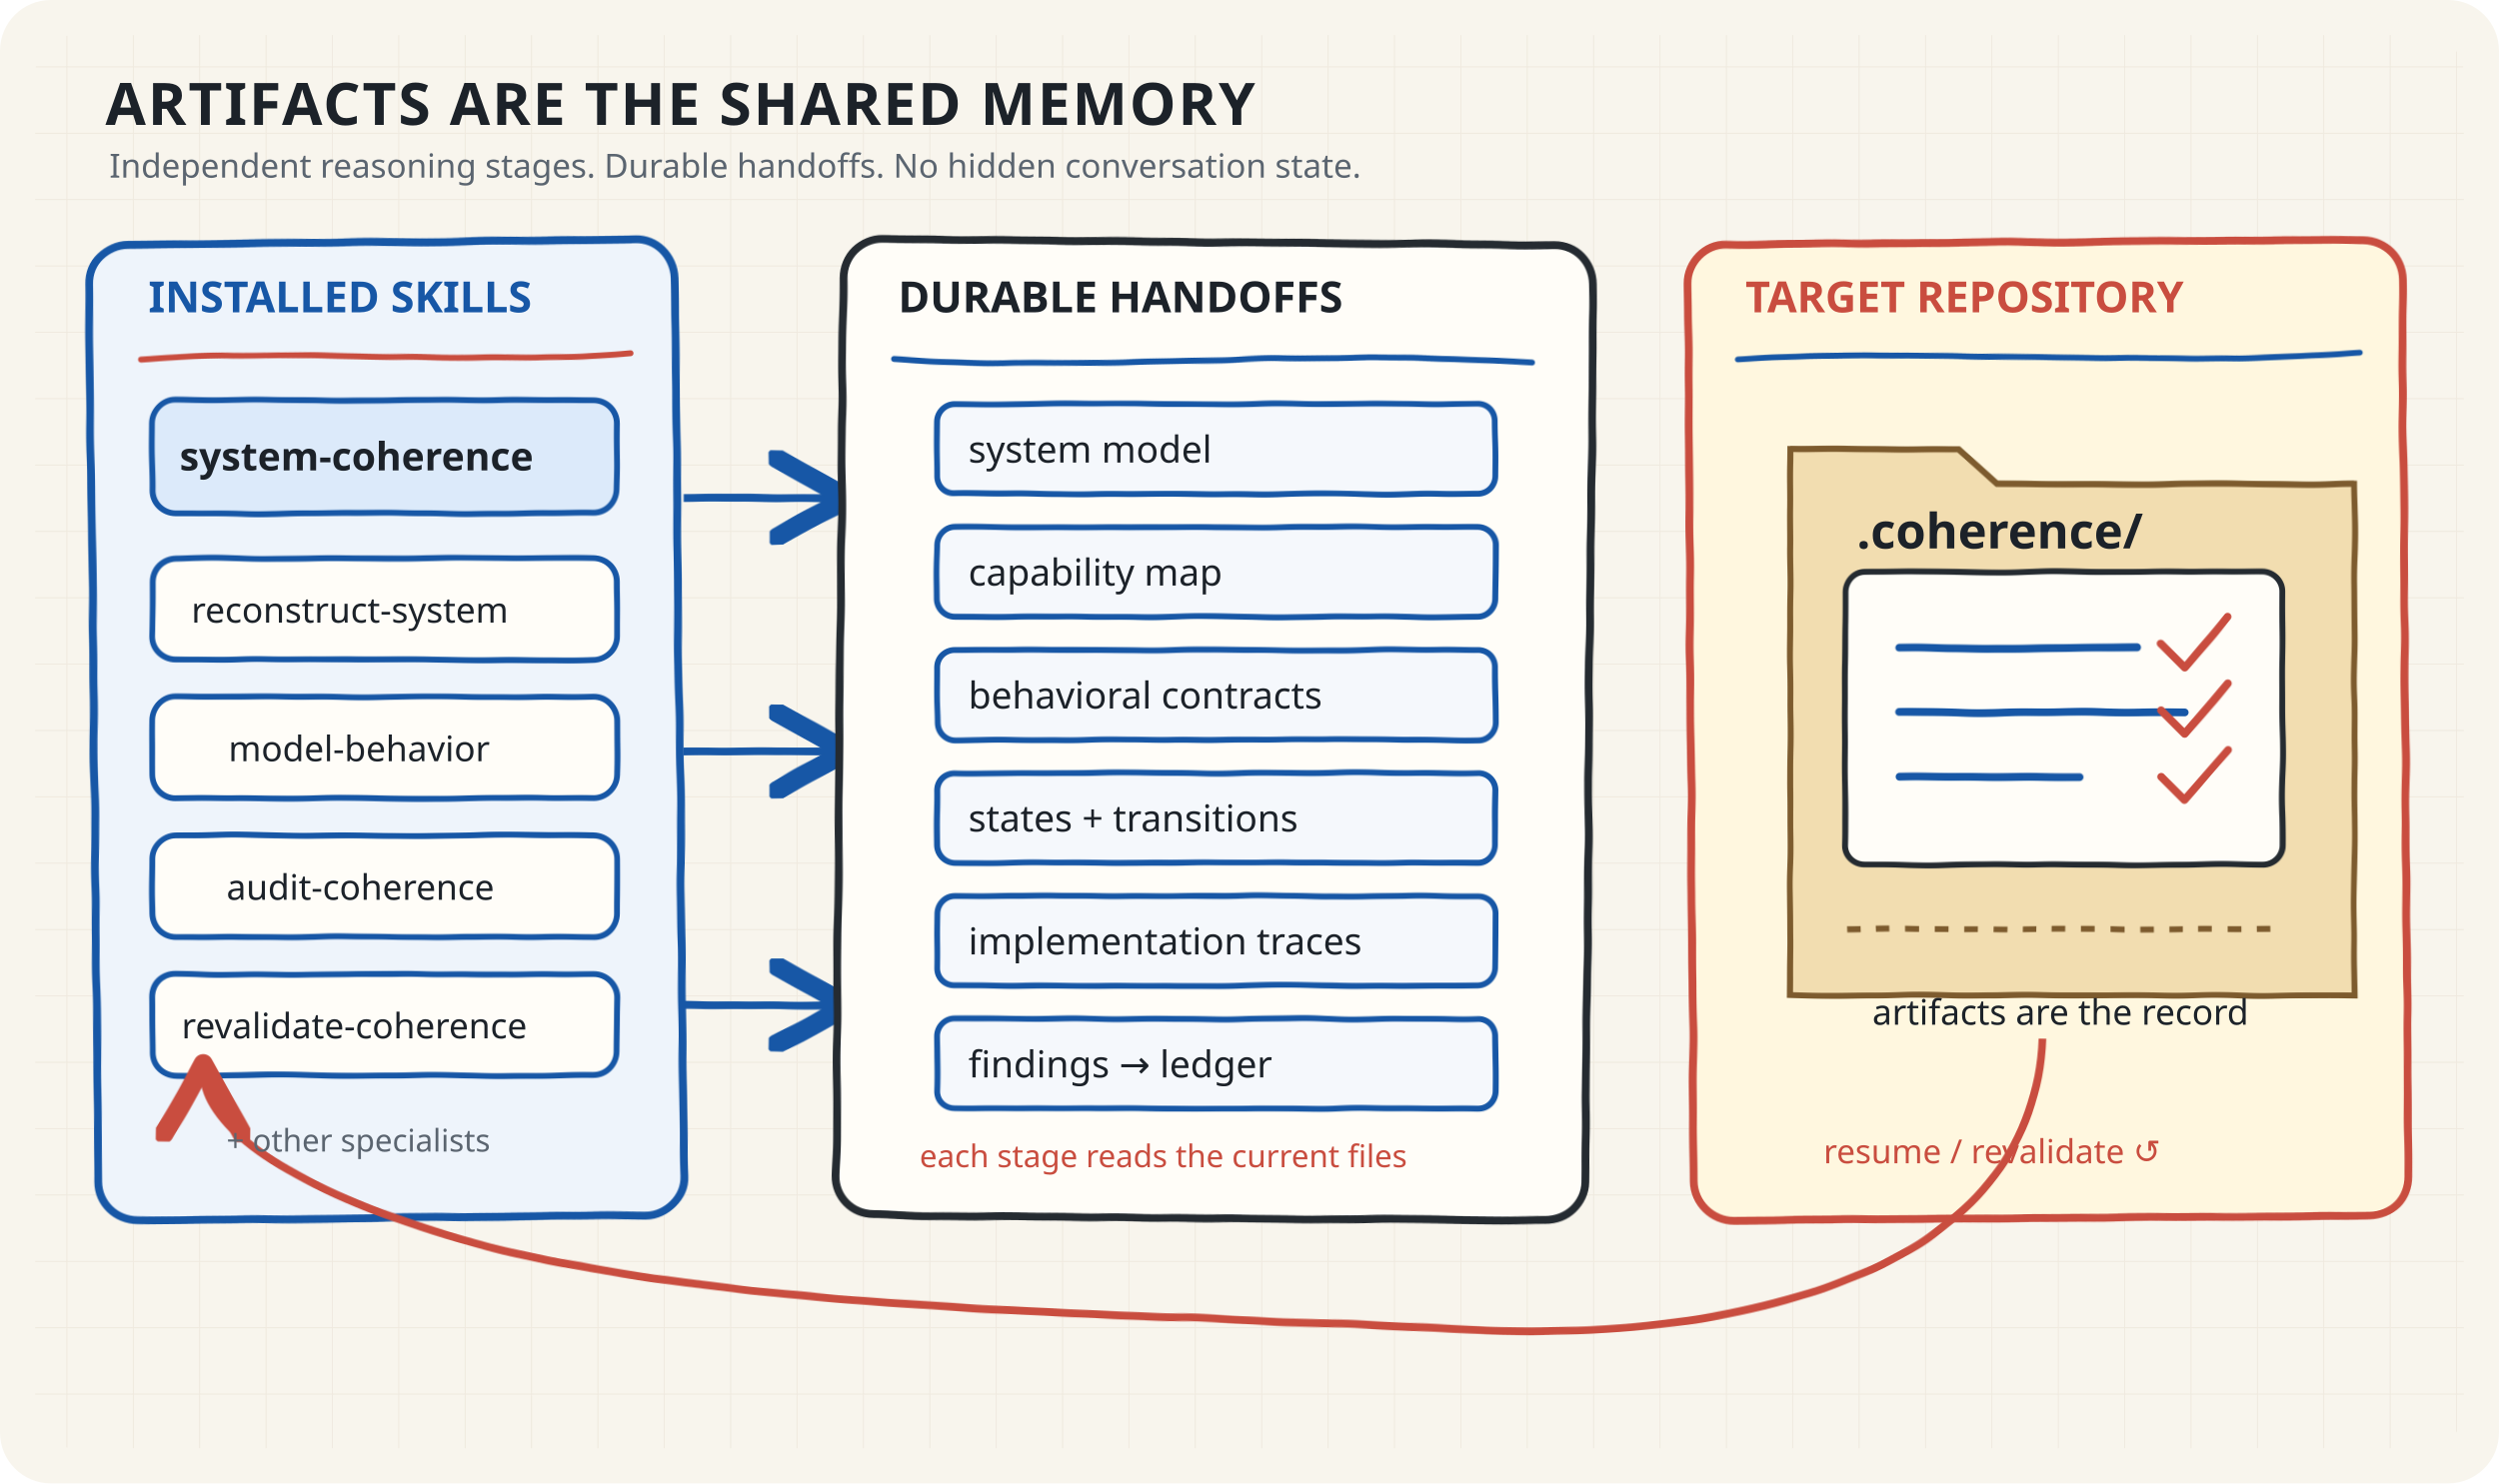
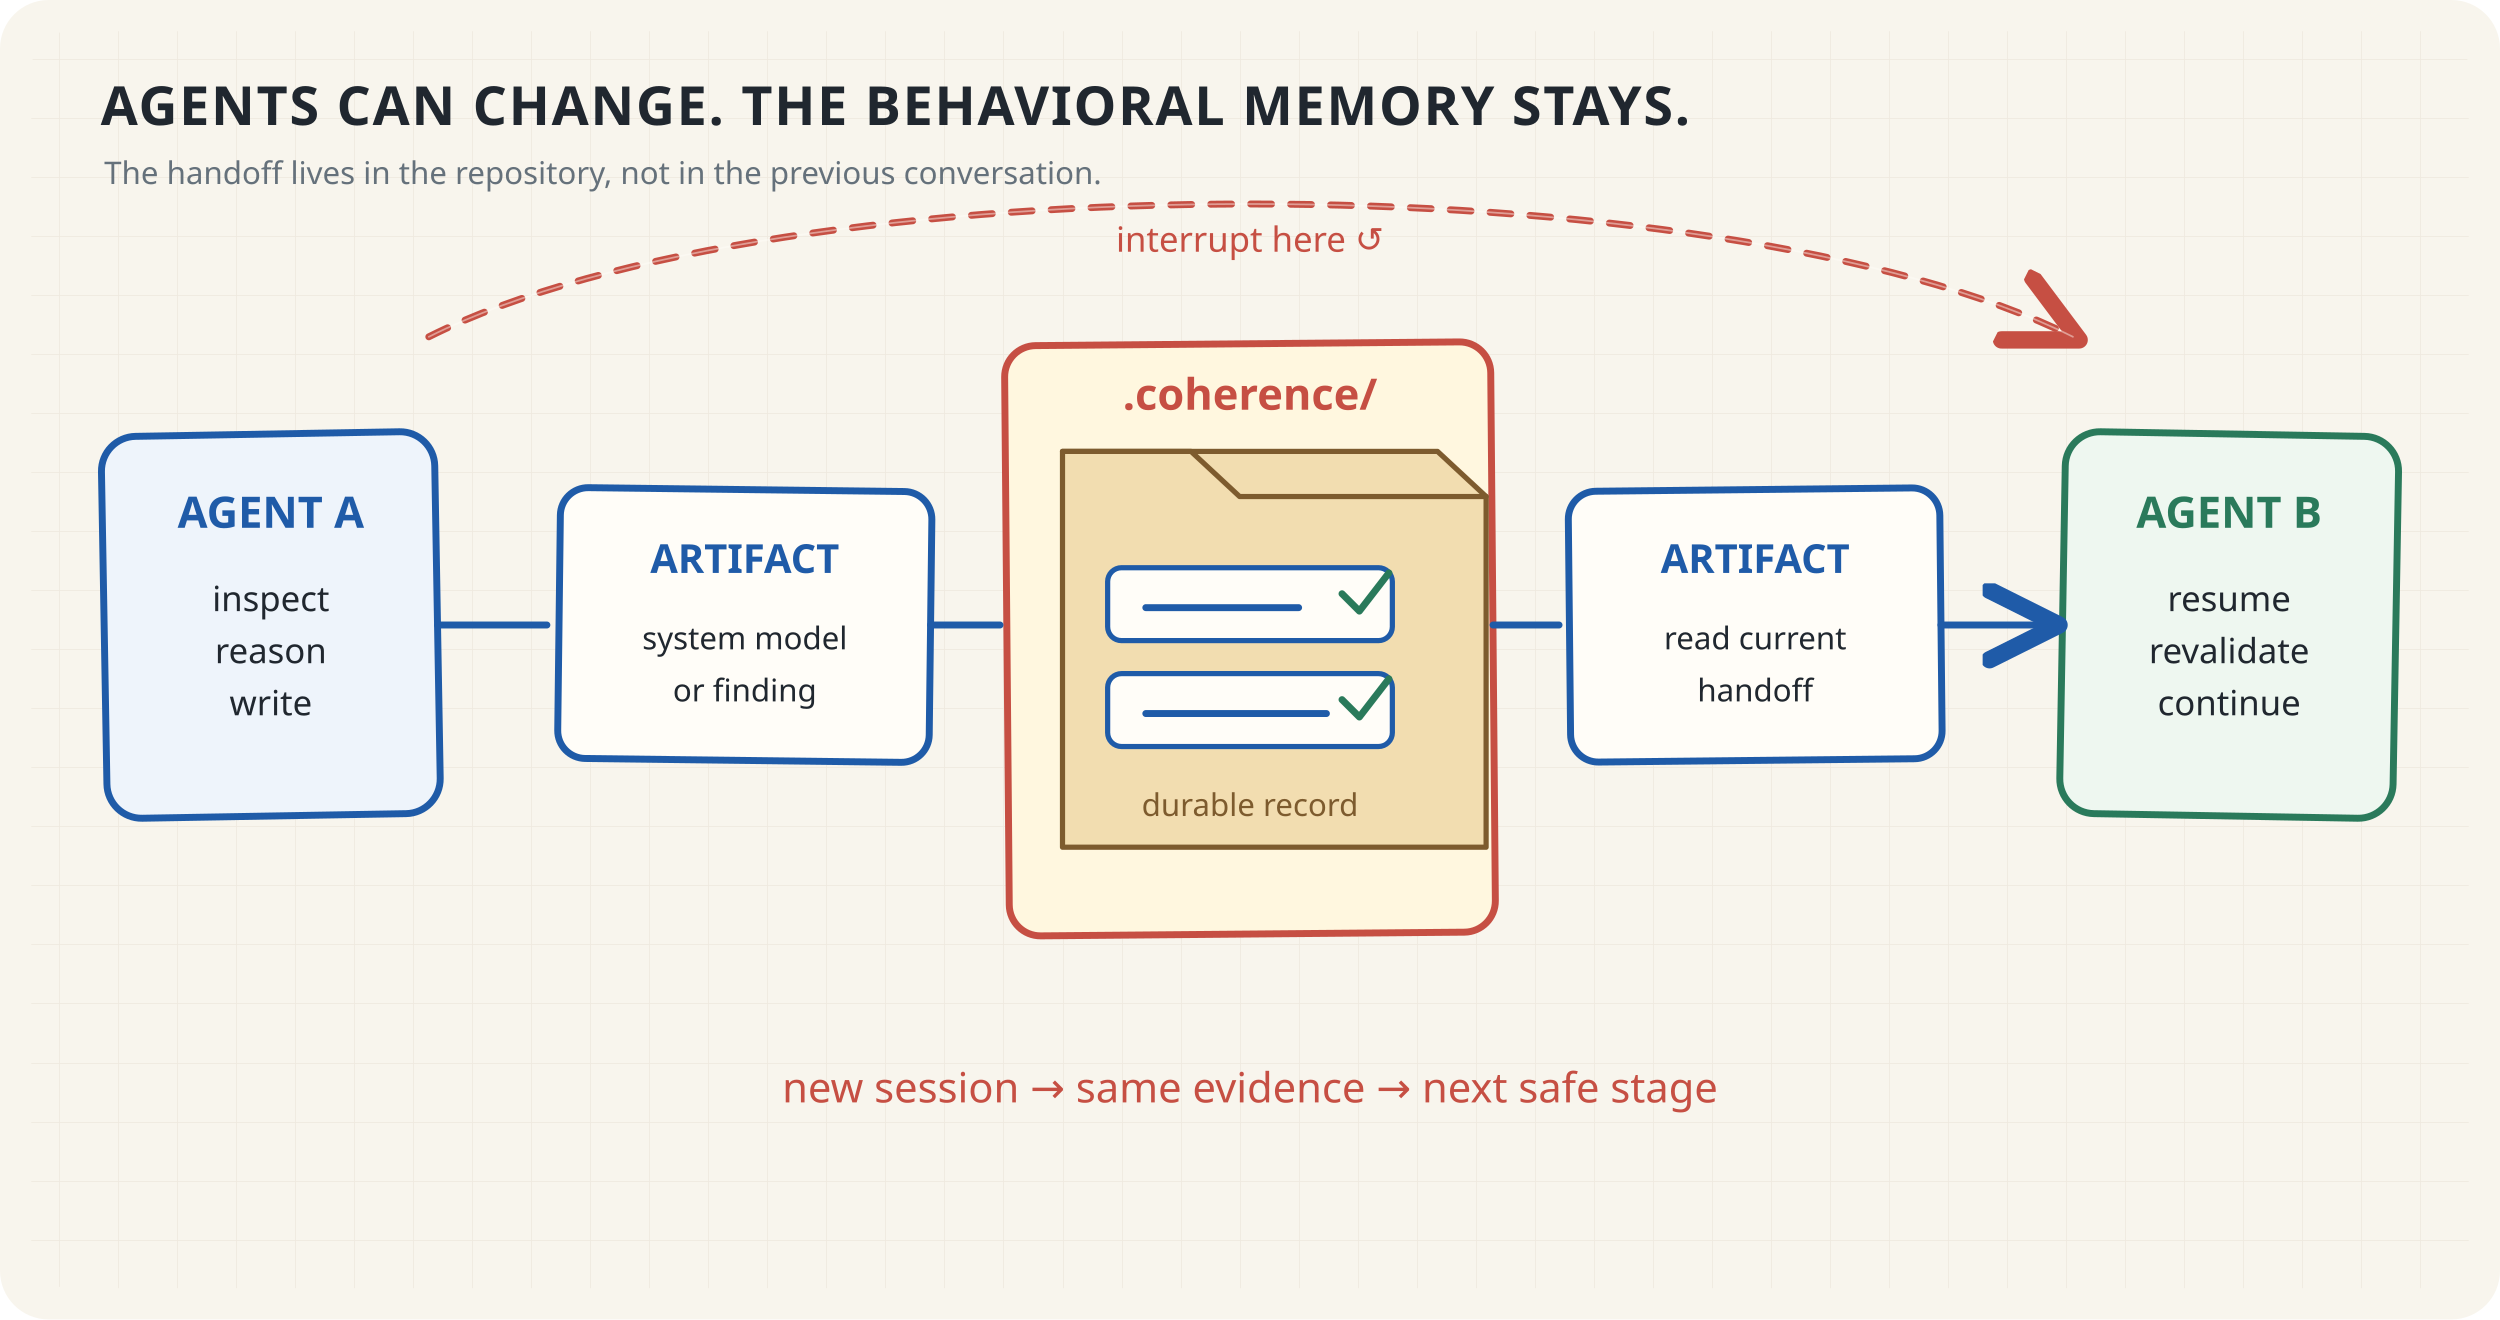
- <svg xmlns="http://www.w3.org/2000/svg" viewBox="0 0 1280 760" role="img" aria-labelledby="title desc">
+ <svg xmlns="http://www.w3.org/2000/svg" viewBox="0 0 1440 760" role="img" aria-labelledby="title desc">
  <defs>
    <pattern id="paper-grid" width="34" height="34" patternUnits="userSpaceOnUse">
-       <path d="M 34 0 L 0 0 0 34" fill="none" stroke="#e7e0d3" stroke-width="1" opacity=".55" />
+       <path d="M34 0H0V34" fill="none" stroke="#e8e0d3" stroke-width="1" opacity=".55" />
    </pattern>
-     <filter id="rough" x="-4%" y="-4%" width="108%" height="108%">
-       <feTurbulence type="fractalNoise" baseFrequency="0.025" numOctaves="2" seed="8" result="noise" />
-       <feDisplacementMap in="SourceGraphic" in2="noise" scale="1.5" />
-     </filter>
-     <marker id="arrow-blue" markerWidth="12" markerHeight="12" refX="9" refY="6" orient="auto">
-       <path d="M 1 1 L 10 6 L 1 11" fill="none" stroke="#1757a6" stroke-width="2.5" stroke-linecap="round" stroke-linejoin="round" />
+     <marker id="arrow-blue" markerWidth="13" markerHeight="13" refX="10" refY="6" orient="auto">
+       <path d="M1 1L11 6L1 11" fill="none" stroke="#1f5ba8" stroke-width="2.5" stroke-linecap="round" stroke-linejoin="round" />
    </marker>
-     <marker id="arrow-coral" markerWidth="12" markerHeight="12" refX="9" refY="6" orient="auto">
-       <path d="M 1 1 L 10 6 L 1 11" fill="none" stroke="#c94d3f" stroke-width="2.5" stroke-linecap="round" stroke-linejoin="round" />
+     <marker id="arrow-coral" markerWidth="13" markerHeight="13" refX="10" refY="6" orient="auto">
+       <path d="M1 1L11 6L1 11" fill="none" stroke="#c64f43" stroke-width="2.5" stroke-linecap="round" stroke-linejoin="round" />
    </marker>
  </defs>
-   <rect width="1280" height="760" rx="26" fill="#f8f5ed" />
-   <rect x="18" y="18" width="1244" height="724" rx="20" fill="url(#paper-grid)" />
-   <g font-family="'Segoe Print', 'Comic Sans MS', 'Trebuchet MS', sans-serif" fill="#1c2229">
-     <text x="54" y="64" font-size="30" font-weight="700" letter-spacing="1">ARTIFACTS ARE THE SHARED MEMORY</text>
-     <text x="56" y="91" font-size="17" fill="#5b6570">Independent reasoning stages. Durable handoffs. No hidden conversation state.</text>
+   <rect width="1440" height="760" rx="28" fill="#f8f5ed" />
+   <rect x="18" y="18" width="1404" height="724" rx="22" fill="url(#paper-grid)" />
+   <g font-family="'Segoe Print','Bradley Hand','Comic Sans MS',sans-serif" fill="#20272f">
+     <text x="58" y="72" font-size="31" font-weight="700" letter-spacing="1">AGENTS CAN CHANGE. THE BEHAVIORAL MEMORY STAYS.</text>
+     <text x="60" y="106" font-size="18" fill="#65717b">The handoff lives in the repository, not in the previous conversation.</text>
  </g>
-   <g filter="url(#rough)">
-     <rect x="48" y="124" width="300" height="500" rx="20" fill="#eef4fb" stroke="#1757a6" stroke-width="4" transform="rotate(-.6 198 374)" />
-     <path d="M 72 184 C 143 178 238 188 323 181" fill="none" stroke="#c94d3f" stroke-width="3" stroke-linecap="round" />
-     <rect x="78" y="205" width="238" height="58" rx="12" fill="#dceafa" stroke="#1757a6" stroke-width="3" />
-     <rect x="78" y="286" width="238" height="52" rx="12" fill="#fffdf8" stroke="#1757a6" stroke-width="3" />
-     <rect x="78" y="357" width="238" height="52" rx="12" fill="#fffdf8" stroke="#1757a6" stroke-width="3" />
-     <rect x="78" y="428" width="238" height="52" rx="12" fill="#fffdf8" stroke="#1757a6" stroke-width="3" />
-     <rect x="78" y="499" width="238" height="52" rx="12" fill="#fffdf8" stroke="#1757a6" stroke-width="3" />
-     <path d="M 350 255 C 385 255 395 255 430 255" fill="none" stroke="#1757a6" stroke-width="4" marker-end="url(#arrow-blue)" />
-     <path d="M 350 385 C 385 385 395 385 430 385" fill="none" stroke="#1757a6" stroke-width="4" marker-end="url(#arrow-blue)" />
-     <path d="M 350 515 C 385 515 395 515 430 515" fill="none" stroke="#1757a6" stroke-width="4" marker-end="url(#arrow-blue)" />
-     <rect x="430" y="124" width="384" height="500" rx="20" fill="#fffdf8" stroke="#252b31" stroke-width="4" transform="rotate(.5 622 374)" />
-     <path d="M 458 184 C 552 191 682 178 785 186" fill="none" stroke="#1757a6" stroke-width="3" stroke-linecap="round" />
-     <g fill="#f5f8fc" stroke="#1757a6" stroke-width="3">
-       <rect x="480" y="207" width="286" height="46" rx="9" />
-       <rect x="480" y="270" width="286" height="46" rx="9" />
-       <rect x="480" y="333" width="286" height="46" rx="9" />
-       <rect x="480" y="396" width="286" height="46" rx="9" />
-       <rect x="480" y="459" width="286" height="46" rx="9" />
-       <rect x="480" y="522" width="286" height="46" rx="9" />
-     </g>
-     <rect x="866" y="124" width="366" height="500" rx="20" fill="#fff7df" stroke="#c94d3f" stroke-width="4" transform="rotate(-.4 1049 374)" />
-     <path d="M 890 184 C 982 178 1101 189 1209 181" fill="none" stroke="#1757a6" stroke-width="3" stroke-linecap="round" />
-     <path d="M 917 230 h 86 l 20 18 h 183 v 262 h -289 z" fill="#f2ddb0" stroke="#7d5b2e" stroke-width="3" />
-     <path d="M 917 230 h 86 l 20 18 h 183" fill="none" stroke="#7d5b2e" stroke-width="3" />
-     <rect x="945" y="293" width="224" height="150" rx="10" fill="#fffdf8" stroke="#252b31" stroke-width="3" />
-     <path d="M 973 332 h 122 M 973 365 h 146 M 973 398 h 92" fill="none" stroke="#1757a6" stroke-width="4" stroke-linecap="round" />
-     <path d="M 1107 330 l 12 12 22 -26 M 1107 364 l 12 12 22 -26 M 1107 398 l 12 12 22 -26" fill="none" stroke="#c94d3f" stroke-width="4" stroke-linecap="round" stroke-linejoin="round" />
-     <path d="M 946 476 h 221" fill="none" stroke="#7d5b2e" stroke-width="3" stroke-dasharray="7 8" />
-     <path d="M 1046 532 C 1042 640 918 690 745 681 C 557 671 340 674 202 624 C 131 598 104 571 104 549" fill="none" stroke="#c94d3f" stroke-width="4" marker-end="url(#arrow-coral)" />
+   <g stroke-linecap="round" stroke-linejoin="round">
+     <path d="M247 194C450 92 990 92 1194 194" fill="none" stroke="#c64f43" stroke-width="4" stroke-dasharray="12 11" marker-end="url(#arrow-coral)" />
+     <path d="M247 194C450 92 990 92 1194 194" fill="none" stroke="#fffdf8" stroke-width="1" opacity=".45" />
+     <rect x="60" y="250" width="192" height="220" rx="20" fill="#eef4fb" stroke="#1f5ba8" stroke-width="4" transform="rotate(-1 156 360)" />
+     <rect x="322" y="282" width="214" height="156" rx="16" fill="#fffdf8" stroke="#1f5ba8" stroke-width="4" transform="rotate(.7 429 360)" />
+     <rect x="580" y="198" width="280" height="340" rx="18" fill="#fff7df" stroke="#c64f43" stroke-width="4" transform="rotate(-.5 720 368)" />
+     <rect x="904" y="282" width="214" height="156" rx="16" fill="#fffdf8" stroke="#1f5ba8" stroke-width="4" transform="rotate(-.6 1011 360)" />
+     <rect x="1188" y="250" width="192" height="220" rx="20" fill="#eef7f0" stroke="#2a7a5b" stroke-width="4" transform="rotate(1 1284 360)" />
+     <path d="M252 360h63M536 360h40M860 360h38M1118 360h64" fill="none" stroke="#1f5ba8" stroke-width="4" marker-end="url(#arrow-blue)" />
+     <path d="M612 260h216l28 26v202H612z" fill="#f2ddb0" stroke="#7d5b2e" stroke-width="3" />
+     <path d="M612 260h74l28 26h142" fill="none" stroke="#7d5b2e" stroke-width="3" />
+     <rect x="638" y="327" width="164" height="42" rx="8" fill="#fffdf8" stroke="#1f5ba8" stroke-width="3" />
+     <rect x="638" y="388" width="164" height="42" rx="8" fill="#fffdf8" stroke="#1f5ba8" stroke-width="3" />
+     <path d="M660 350h88M660 411h104" fill="none" stroke="#1f5ba8" stroke-width="4" />
+     <path d="M773 342l10 10 17-22M773 403l10 10 17-22" fill="none" stroke="#2a7a5b" stroke-width="4" />
  </g>
-   <g font-family="'Segoe Print', 'Comic Sans MS', 'Trebuchet MS', sans-serif" fill="#1c2229">
-     <text x="76" y="160" font-size="22" font-weight="700" fill="#1757a6">INSTALLED SKILLS</text>
-     <text x="92" y="241" font-size="20" font-weight="700">system-coherence</text>
-     <text x="98" y="319" font-size="18">reconstruct-system</text>
-     <text x="117" y="390" font-size="18">model-behavior</text>
-     <text x="116" y="461" font-size="18">audit-coherence</text>
-     <text x="93" y="532" font-size="18">revalidate-coherence</text>
-     <text x="116" y="590" font-size="16" fill="#5b6570">+ other specialists</text>
-     <text x="460" y="160" font-size="22" font-weight="700">DURABLE HANDOFFS</text>
-     <text x="496" y="237" font-size="19">system model</text>
-     <text x="496" y="300" font-size="19">capability map</text>
-     <text x="496" y="363" font-size="19">behavioral contracts</text>
-     <text x="496" y="426" font-size="19">states + transitions</text>
-     <text x="496" y="489" font-size="19">implementation traces</text>
-     <text x="496" y="552" font-size="19">findings → ledger</text>
-     <text x="471" y="598" font-size="16" fill="#c94d3f">each stage reads the current files</text>
-     <text x="894" y="160" font-size="22" font-weight="700" fill="#c94d3f">TARGET REPOSITORY</text>
-     <text x="951" y="281" font-size="25" font-weight="700">.coherence/</text>
-     <text x="959" y="525" font-size="18">artifacts are the record</text>
-     <text x="934" y="596" font-size="17" fill="#c94d3f">resume / revalidate ↺</text>
+   <g font-family="'Segoe Print','Bradley Hand','Comic Sans MS',sans-serif" fill="#20272f" text-anchor="middle">
+     <text x="156" y="304" font-size="25" font-weight="700" fill="#1f5ba8">AGENT A</text>
+     <text x="156" y="352" font-size="20">inspect</text>
+     <text x="156" y="382" font-size="20">reason</text>
+     <text x="156" y="412" font-size="20">write</text>
+     <text x="429" y="330" font-size="23" font-weight="700" fill="#1f5ba8">ARTIFACT</text>
+     <text x="429" y="374" font-size="18">system model</text>
+     <text x="429" y="404" font-size="18">or finding</text>
+     <text x="720" y="236" font-size="25" font-weight="700" fill="#c64f43">.coherence/</text>
+     <text x="720" y="470" font-size="18" fill="#7d5b2e">durable record</text>
+     <text x="1011" y="330" font-size="23" font-weight="700" fill="#1f5ba8">ARTIFACT</text>
+     <text x="1011" y="374" font-size="18">read current</text>
+     <text x="1011" y="404" font-size="18">handoff</text>
+     <text x="1284" y="304" font-size="25" font-weight="700" fill="#2a7a5b">AGENT B</text>
+     <text x="1284" y="352" font-size="20">resume</text>
+     <text x="1284" y="382" font-size="20">revalidate</text>
+     <text x="1284" y="412" font-size="20">continue</text>
+     <text x="720" y="145" font-size="20" fill="#c64f43">interrupt here ↺</text>
+     <text x="720" y="635" font-size="24" fill="#c64f43">new session → same evidence → next safe stage</text>
  </g>
</svg>
